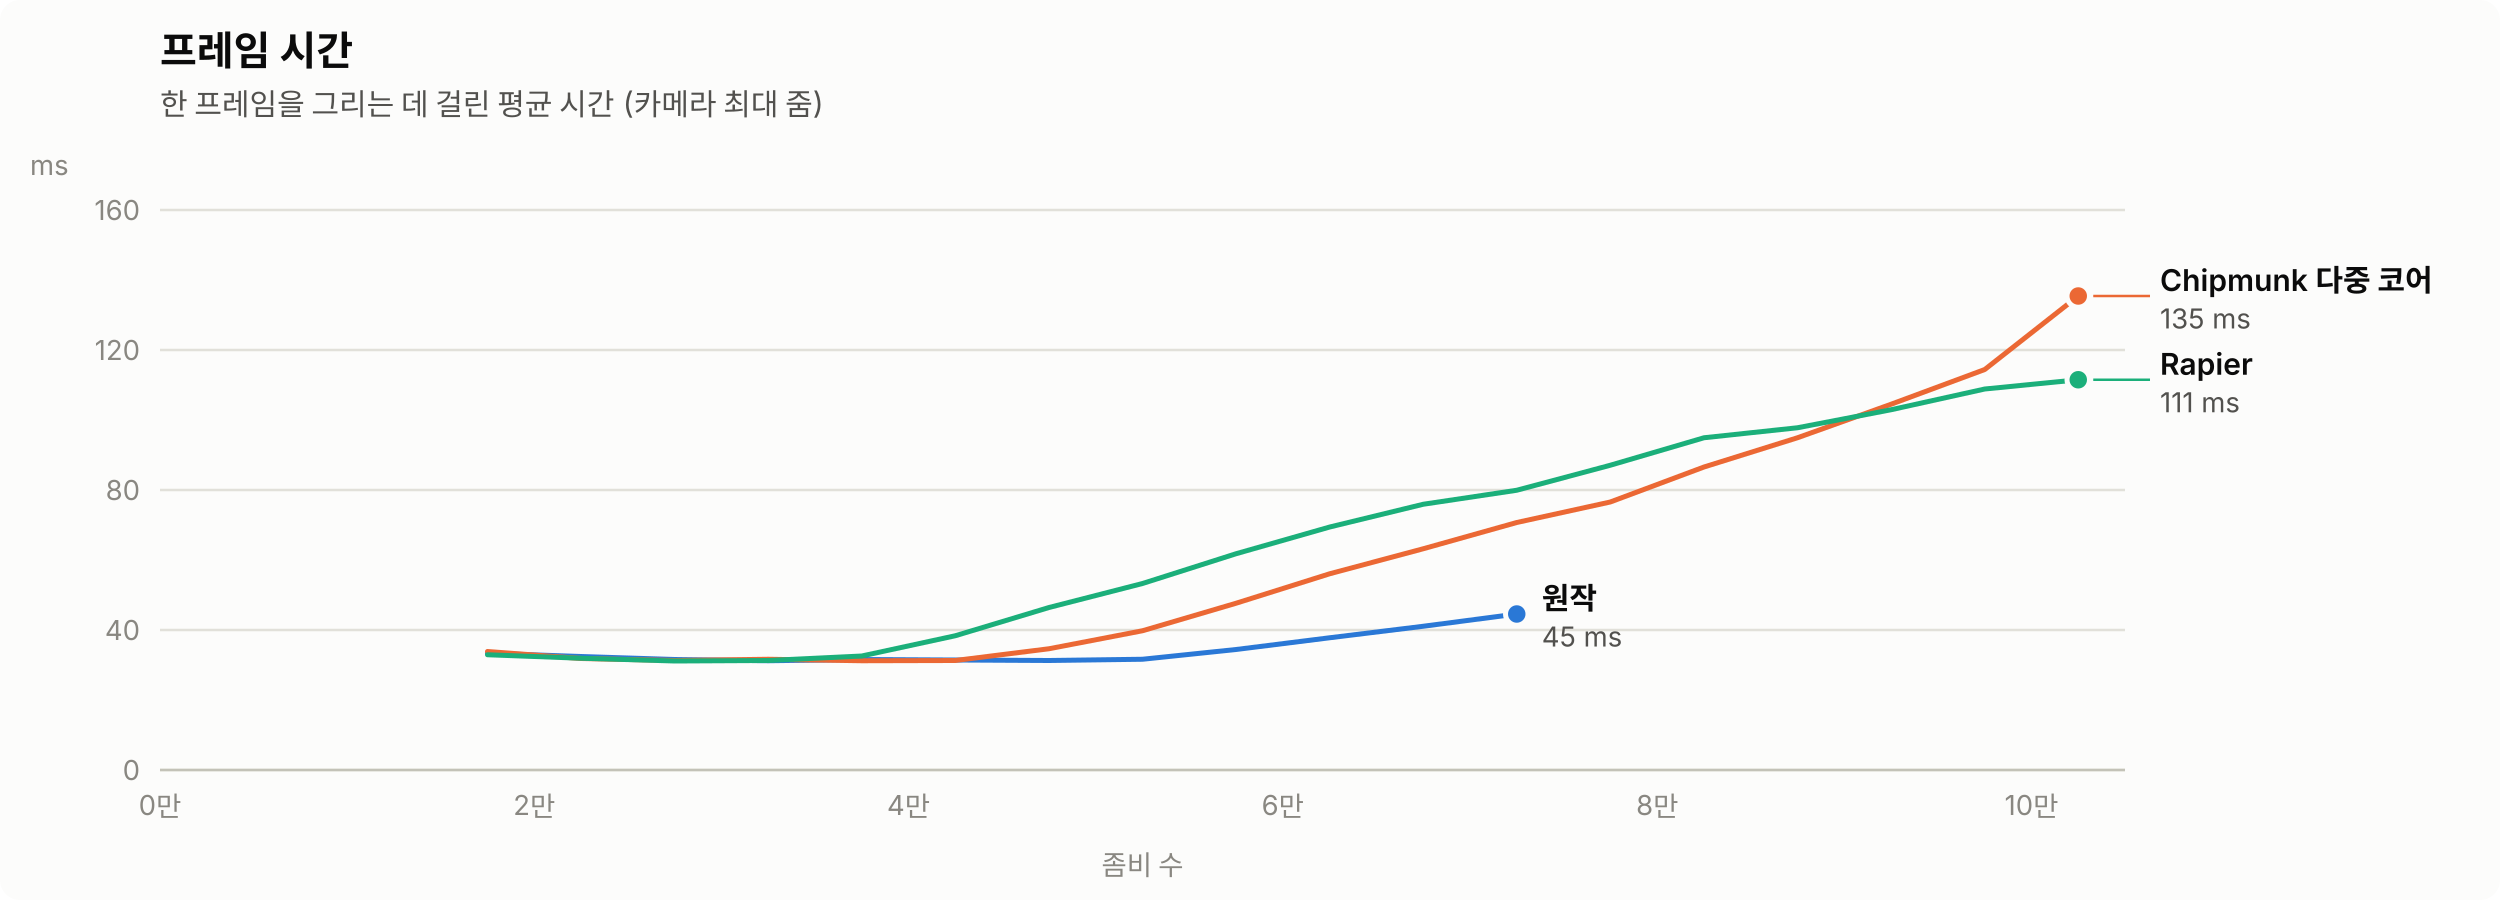
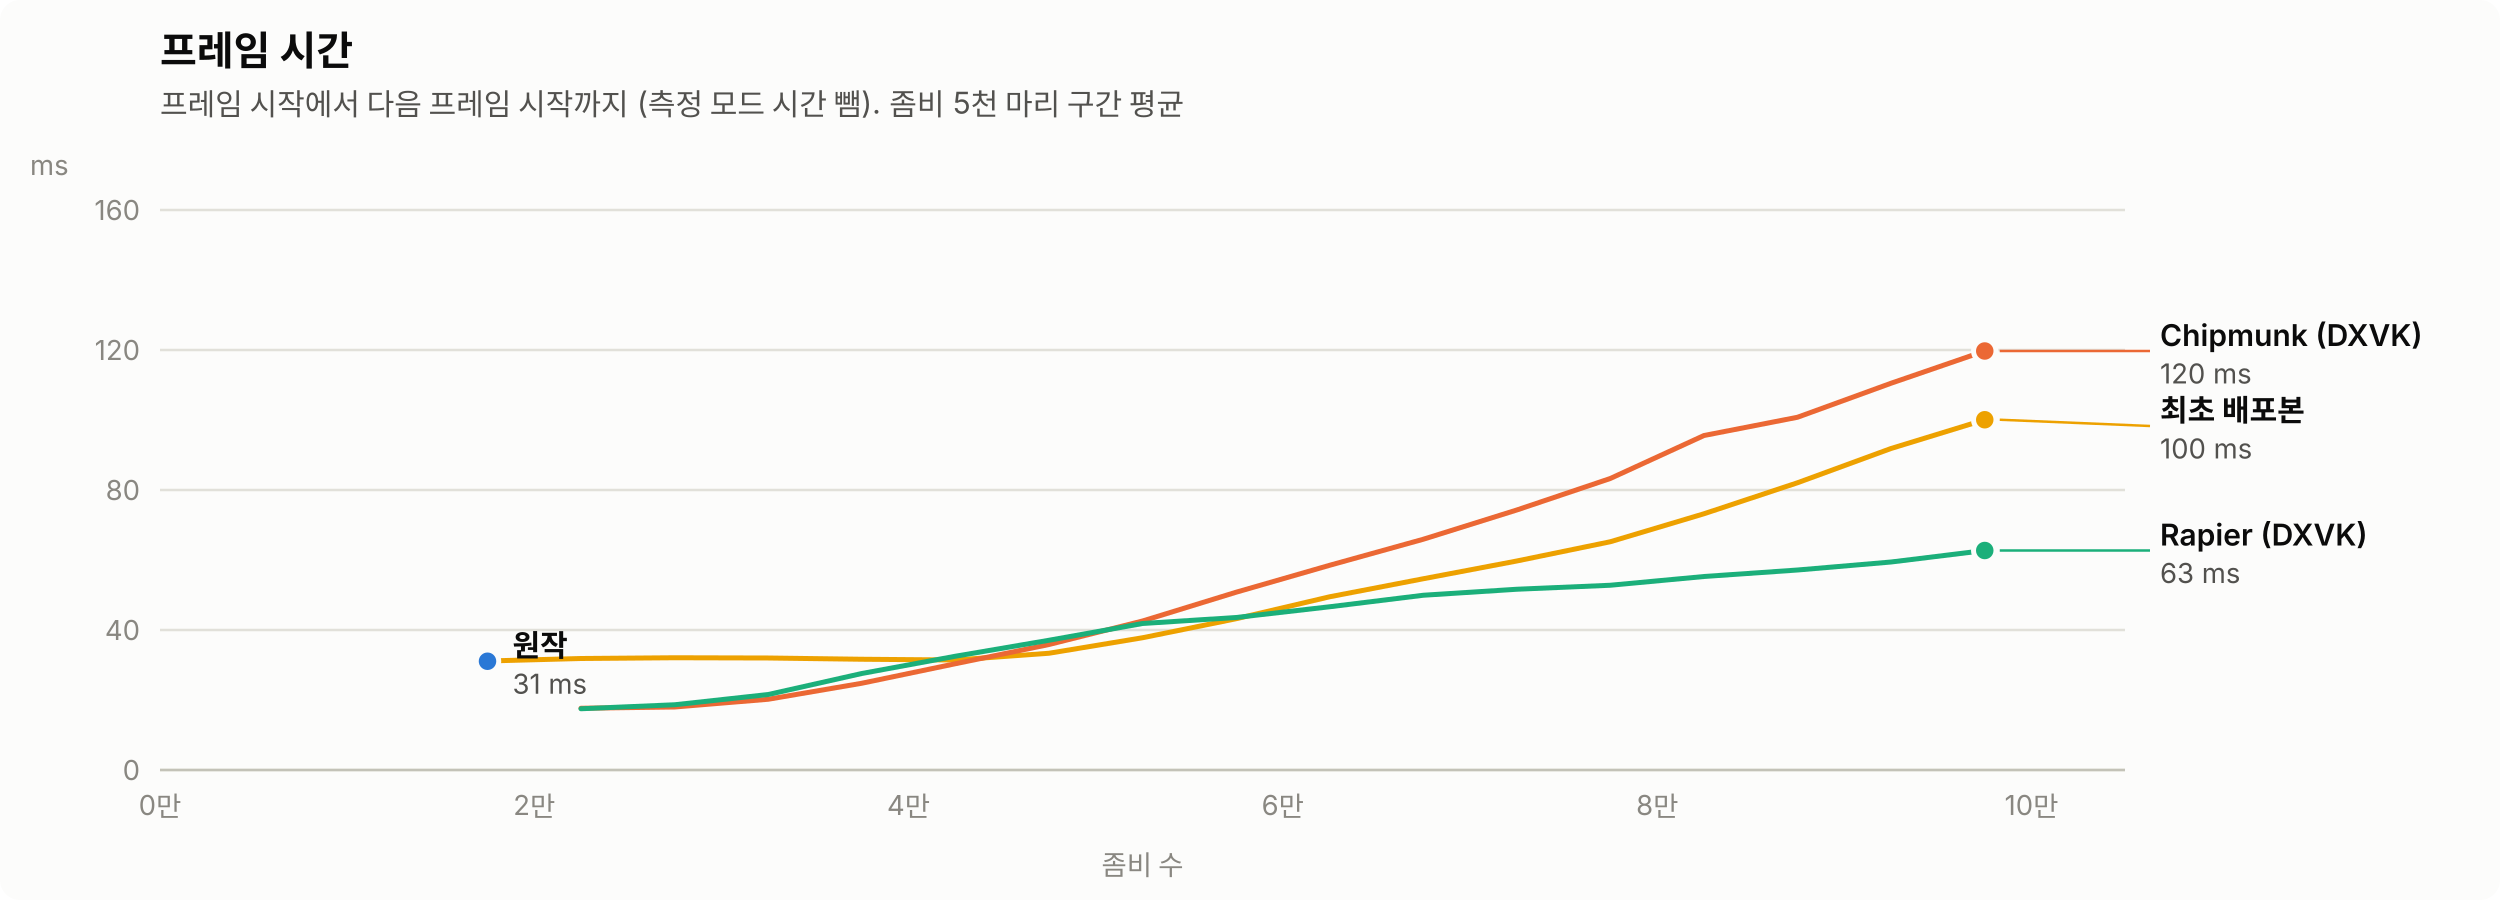
<svg xmlns="http://www.w3.org/2000/svg" viewBox="0 0 1000 360" width="1000" height="360" role="img" aria-label="프레임 시간">
-   <style>svg{font-family:system-ui, -apple-system, "Segoe UI", "Malgun Gothic", sans-serif}.bg{fill:#fcfcfb}.t1{fill:#0b0b0b}.t2{fill:#52514e}.tm{fill:#898781}.grid{stroke:#e1e0d9}.axis{stroke:#c3c2b7}.ring{stroke:#fcfcfb}.ref{stroke:#898781}.s-original{stroke:#2a78d6}.f-original{fill:#2a78d6}.s-chipmunk{stroke:#eb6834}.f-chipmunk{fill:#eb6834}.s-rapier{stroke:#1baf7a}.f-rapier{fill:#1baf7a}@media (prefers-color-scheme: dark){.bg{fill:#1a1a19}.t1{fill:#f0efec}.t2{fill:#c3c2b7}.grid{stroke:#2c2c2a}.axis{stroke:#383835}.ring{stroke:#1a1a19}.s-original{stroke:#3987e5}.f-original{fill:#3987e5}.s-chipmunk{stroke:#d95926}.f-chipmunk{fill:#d95926}.s-rapier{stroke:#199e70}.f-rapier{fill:#199e70}}</style>
+   <style>svg{font-family:system-ui, -apple-system, "Segoe UI", "Malgun Gothic", sans-serif}.bg{fill:#fcfcfb}.t1{fill:#0b0b0b}.t2{fill:#52514e}.tm{fill:#898781}.grid{stroke:#e1e0d9}.axis{stroke:#c3c2b7}.ring{stroke:#fcfcfb}.ref{stroke:#898781}.s-original{stroke:#2a78d6}.f-original{fill:#2a78d6}.s-first{stroke:#eda100}.f-first{fill:#eda100}.s-chipmunk{stroke:#eb6834}.f-chipmunk{fill:#eb6834}.s-rapier{stroke:#1baf7a}.f-rapier{fill:#1baf7a}@media (prefers-color-scheme: dark){.bg{fill:#1a1a19}.t1{fill:#f0efec}.t2{fill:#c3c2b7}.grid{stroke:#2c2c2a}.axis{stroke:#383835}.ring{stroke:#1a1a19}.s-original{stroke:#3987e5}.f-original{fill:#3987e5}.s-first{stroke:#c98500}.f-first{fill:#c98500}.s-chipmunk{stroke:#d95926}.f-chipmunk{fill:#d95926}.s-rapier{stroke:#199e70}.f-rapier{fill:#199e70}}</style>
  <rect class="bg" width="1000" height="360" rx="8" />
  <text class="t1" x="64" y="26" font-size="16" font-weight="600">프레임 시간</text>
-   <text class="t2" x="64" y="46" font-size="12">한 프레임을 그리는 데 걸린 평균 시간 (카메라 최대 줌)</text>
+   <text class="t2" x="64" y="46" font-size="12">프레임 시작에서 다음 프레임 시작까지 (측정 모드 시간 뺌). 좀비 5천 마리 구간 평균</text>
  <line class="grid" x1="64" x2="850" y1="308.0" y2="308.0" stroke-width="1" />
  <text class="tm" x="56" y="312.0" font-size="11" text-anchor="end">0</text>
  <line class="grid" x1="64" x2="850" y1="252.0" y2="252.0" stroke-width="1" />
  <text class="tm" x="56" y="256.0" font-size="11" text-anchor="end">40</text>
  <line class="grid" x1="64" x2="850" y1="196.0" y2="196.0" stroke-width="1" />
  <text class="tm" x="56" y="200.0" font-size="11" text-anchor="end">80</text>
  <line class="grid" x1="64" x2="850" y1="140.0" y2="140.0" stroke-width="1" />
  <text class="tm" x="56" y="144.0" font-size="11" text-anchor="end">120</text>
  <line class="grid" x1="64" x2="850" y1="84.0" y2="84.0" stroke-width="1" />
  <text class="tm" x="56" y="88.0" font-size="11" text-anchor="end">160</text>
  <line class="axis" x1="64" x2="850" y1="308" y2="308" stroke-width="1" />
  <text class="tm" x="64.0" y="326" font-size="11" text-anchor="middle">0만</text>
  <text class="tm" x="213.7" y="326" font-size="11" text-anchor="middle">2만</text>
  <text class="tm" x="363.4" y="326" font-size="11" text-anchor="middle">4만</text>
  <text class="tm" x="513.1" y="326" font-size="11" text-anchor="middle">6만</text>
  <text class="tm" x="662.9" y="326" font-size="11" text-anchor="middle">8만</text>
  <text class="tm" x="812.6" y="326" font-size="11" text-anchor="middle">10만</text>
  <text class="tm" x="457.0" y="350" font-size="11" text-anchor="middle">좀비 수</text>
  <text class="tm" x="12" y="70" font-size="11" text-anchor="start">ms</text>
-   <path class="s-original" d="M195.0,261.3 L232.4,262.6 L269.9,263.8 L307.3,264.3 L344.7,263.8 L382.1,264.0 L419.6,264.2 L457.0,263.7 L494.4,259.8 L531.9,255.1 L569.3,250.5 L606.7,245.6" fill="none" stroke-width="2" stroke-linejoin="round" stroke-linecap="round" />
-   <circle cx="195.0" cy="261.3" r="10" fill="transparent" />
-   <circle cx="232.4" cy="262.6" r="10" fill="transparent" />
-   <circle cx="269.9" cy="263.8" r="10" fill="transparent" />
-   <circle cx="307.3" cy="264.3" r="10" fill="transparent" />
-   <circle cx="344.7" cy="263.8" r="10" fill="transparent" />
+   <path class="s-original" d="M195.0,264.5" fill="none" stroke-width="2" stroke-linejoin="round" stroke-linecap="round" />
+   <circle cx="195.0" cy="264.5" r="10" fill="transparent" />
+   <path class="s-first" d="M195.0,264.4 L232.4,263.4 L269.9,263.1 L307.3,263.2 L344.7,263.7 L382.1,264.0 L419.6,261.3 L457.0,255.1 L494.4,247.5 L531.9,238.7 L569.3,231.5 L606.7,224.4 L644.1,216.7 L681.6,205.5 L719.0,193.1 L756.4,179.4 L793.9,167.9" fill="none" stroke-width="2" stroke-linejoin="round" stroke-linecap="round" />
+   <circle cx="195.0" cy="264.4" r="10" fill="transparent" />
+   <circle cx="232.4" cy="263.4" r="10" fill="transparent" />
+   <circle cx="269.9" cy="263.1" r="10" fill="transparent" />
+   <circle cx="307.3" cy="263.2" r="10" fill="transparent" />
+   <circle cx="344.7" cy="263.7" r="10" fill="transparent" />
  <circle cx="382.1" cy="264.0" r="10" fill="transparent" />
-   <circle cx="419.6" cy="264.2" r="10" fill="transparent" />
-   <circle cx="457.0" cy="263.7" r="10" fill="transparent" />
-   <circle cx="494.4" cy="259.8" r="10" fill="transparent" />
-   <circle cx="531.9" cy="255.1" r="10" fill="transparent" />
-   <circle cx="569.3" cy="250.5" r="10" fill="transparent" />
-   <circle cx="606.7" cy="245.6" r="10" fill="transparent" />
-   <path class="s-chipmunk" d="M195.0,260.6 L232.4,263.4 L269.9,264.2 L307.3,263.7 L344.7,264.3 L382.1,264.2 L419.6,259.5 L457.0,252.3 L494.4,241.3 L531.9,229.5 L569.3,219.5 L606.7,209.0 L644.1,200.8 L681.6,186.8 L719.0,175.1 L756.4,161.7 L793.9,147.8 L831.3,118.4" fill="none" stroke-width="2" stroke-linejoin="round" stroke-linecap="round" />
-   <circle cx="195.0" cy="260.6" r="10" fill="transparent" />
-   <circle cx="232.4" cy="263.4" r="10" fill="transparent" />
-   <circle cx="269.9" cy="264.2" r="10" fill="transparent" />
-   <circle cx="307.3" cy="263.7" r="10" fill="transparent" />
-   <circle cx="344.7" cy="264.3" r="10" fill="transparent" />
-   <circle cx="382.1" cy="264.2" r="10" fill="transparent" />
-   <circle cx="419.6" cy="259.5" r="10" fill="transparent" />
-   <circle cx="457.0" cy="252.3" r="10" fill="transparent" />
-   <circle cx="494.4" cy="241.3" r="10" fill="transparent" />
-   <circle cx="531.9" cy="229.5" r="10" fill="transparent" />
-   <circle cx="569.3" cy="219.5" r="10" fill="transparent" />
-   <circle cx="606.7" cy="209.0" r="10" fill="transparent" />
-   <circle cx="644.1" cy="200.8" r="10" fill="transparent" />
-   <circle cx="681.6" cy="186.8" r="10" fill="transparent" />
-   <circle cx="719.0" cy="175.1" r="10" fill="transparent" />
-   <circle cx="756.4" cy="161.7" r="10" fill="transparent" />
-   <circle cx="793.9" cy="147.8" r="10" fill="transparent" />
-   <circle cx="831.3" cy="118.4" r="10" fill="transparent" />
-   <path class="s-rapier" d="M195.0,261.9 L232.4,263.3 L269.9,264.4 L307.3,264.2 L344.7,262.4 L382.1,254.3 L419.6,243.0 L457.0,233.4 L494.4,221.5 L531.9,210.8 L569.3,201.7 L606.7,196.1 L644.1,186.1 L681.6,175.1 L719.0,171.1 L756.4,163.9 L793.9,155.6 L831.3,151.9" fill="none" stroke-width="2" stroke-linejoin="round" stroke-linecap="round" />
-   <circle cx="195.0" cy="261.9" r="10" fill="transparent" />
-   <circle cx="232.4" cy="263.3" r="10" fill="transparent" />
-   <circle cx="269.9" cy="264.4" r="10" fill="transparent" />
-   <circle cx="307.3" cy="264.2" r="10" fill="transparent" />
-   <circle cx="344.7" cy="262.4" r="10" fill="transparent" />
-   <circle cx="382.1" cy="254.3" r="10" fill="transparent" />
-   <circle cx="419.6" cy="243.0" r="10" fill="transparent" />
-   <circle cx="457.0" cy="233.4" r="10" fill="transparent" />
-   <circle cx="494.4" cy="221.5" r="10" fill="transparent" />
-   <circle cx="531.9" cy="210.8" r="10" fill="transparent" />
-   <circle cx="569.3" cy="201.7" r="10" fill="transparent" />
-   <circle cx="606.7" cy="196.1" r="10" fill="transparent" />
-   <circle cx="644.1" cy="186.1" r="10" fill="transparent" />
-   <circle cx="681.6" cy="175.1" r="10" fill="transparent" />
-   <circle cx="719.0" cy="171.1" r="10" fill="transparent" />
-   <circle cx="756.4" cy="163.9" r="10" fill="transparent" />
-   <circle cx="793.9" cy="155.6" r="10" fill="transparent" />
-   <circle cx="831.3" cy="151.9" r="10" fill="transparent" />
-   <circle class="f-chipmunk ring" cx="831.3" cy="118.4" r="4.5" stroke-width="2" />
-   <line class="s-chipmunk" x1="837.3" y1="118.4" x2="860" y2="118.4" stroke-width="1" />
-   <text class="t1" x="864" y="116.4" font-size="12" font-weight="600">Chipmunk 다중 코어</text>
-   <text class="t2" x="864" y="131.4" font-size="11">135 ms</text>
-   <circle class="f-rapier ring" cx="831.3" cy="151.9" r="4.5" stroke-width="2" />
-   <line class="s-rapier" x1="837.3" y1="151.9" x2="860" y2="151.9" stroke-width="1" />
-   <text class="t1" x="864" y="149.9" font-size="12" font-weight="600">Rapier</text>
-   <text class="t2" x="864" y="164.9" font-size="11">111 ms</text>
-   <circle class="f-original ring" cx="606.7" cy="245.6" r="4.5" stroke-width="2" />
-   <text class="t1" x="616.714" y="243.6" font-size="12" font-weight="600">원작</text>
-   <text class="t2" x="616.714" y="258.6" font-size="11">45 ms</text>
+   <circle cx="419.6" cy="261.3" r="10" fill="transparent" />
+   <circle cx="457.0" cy="255.1" r="10" fill="transparent" />
+   <circle cx="494.4" cy="247.5" r="10" fill="transparent" />
+   <circle cx="531.9" cy="238.7" r="10" fill="transparent" />
+   <circle cx="569.3" cy="231.5" r="10" fill="transparent" />
+   <circle cx="606.7" cy="224.4" r="10" fill="transparent" />
+   <circle cx="644.1" cy="216.7" r="10" fill="transparent" />
+   <circle cx="681.6" cy="205.5" r="10" fill="transparent" />
+   <circle cx="719.0" cy="193.1" r="10" fill="transparent" />
+   <circle cx="756.4" cy="179.4" r="10" fill="transparent" />
+   <circle cx="793.9" cy="167.9" r="10" fill="transparent" />
+   <path class="s-chipmunk" d="M232.4,283.3 L269.9,282.8 L307.3,279.7 L344.7,273.3 L382.1,265.5 L419.6,257.8 L457.0,248.4 L494.4,236.9 L531.9,226.1 L569.3,215.7 L606.7,204.0 L644.1,191.4 L681.6,174.2 L719.0,166.9 L756.4,153.3 L793.9,140.4" fill="none" stroke-width="2" stroke-linejoin="round" stroke-linecap="round" />
+   <circle cx="232.4" cy="283.3" r="10" fill="transparent" />
+   <circle cx="269.9" cy="282.8" r="10" fill="transparent" />
+   <circle cx="307.3" cy="279.7" r="10" fill="transparent" />
+   <circle cx="344.7" cy="273.3" r="10" fill="transparent" />
+   <circle cx="382.1" cy="265.5" r="10" fill="transparent" />
+   <circle cx="419.6" cy="257.8" r="10" fill="transparent" />
+   <circle cx="457.0" cy="248.4" r="10" fill="transparent" />
+   <circle cx="494.4" cy="236.9" r="10" fill="transparent" />
+   <circle cx="531.9" cy="226.1" r="10" fill="transparent" />
+   <circle cx="569.3" cy="215.7" r="10" fill="transparent" />
+   <circle cx="606.7" cy="204.0" r="10" fill="transparent" />
+   <circle cx="644.1" cy="191.4" r="10" fill="transparent" />
+   <circle cx="681.6" cy="174.2" r="10" fill="transparent" />
+   <circle cx="719.0" cy="166.9" r="10" fill="transparent" />
+   <circle cx="756.4" cy="153.3" r="10" fill="transparent" />
+   <circle cx="793.9" cy="140.4" r="10" fill="transparent" />
+   <path class="s-rapier" d="M232.4,283.5 L269.9,281.9 L307.3,277.8 L344.7,269.4 L382.1,262.5 L419.6,256.1 L457.0,249.4 L494.4,247.0 L531.9,242.7 L569.3,238.1 L606.7,235.7 L644.1,234.1 L681.6,230.6 L719.0,228.0 L756.4,224.8 L793.9,220.2" fill="none" stroke-width="2" stroke-linejoin="round" stroke-linecap="round" />
+   <circle cx="232.4" cy="283.5" r="10" fill="transparent" />
+   <circle cx="269.9" cy="281.9" r="10" fill="transparent" />
+   <circle cx="307.3" cy="277.8" r="10" fill="transparent" />
+   <circle cx="344.7" cy="269.4" r="10" fill="transparent" />
+   <circle cx="382.1" cy="262.5" r="10" fill="transparent" />
+   <circle cx="419.6" cy="256.1" r="10" fill="transparent" />
+   <circle cx="457.0" cy="249.4" r="10" fill="transparent" />
+   <circle cx="494.4" cy="247.0" r="10" fill="transparent" />
+   <circle cx="531.9" cy="242.7" r="10" fill="transparent" />
+   <circle cx="569.3" cy="238.1" r="10" fill="transparent" />
+   <circle cx="606.7" cy="235.7" r="10" fill="transparent" />
+   <circle cx="644.1" cy="234.1" r="10" fill="transparent" />
+   <circle cx="681.6" cy="230.6" r="10" fill="transparent" />
+   <circle cx="719.0" cy="228.0" r="10" fill="transparent" />
+   <circle cx="756.4" cy="224.8" r="10" fill="transparent" />
+   <circle cx="793.9" cy="220.2" r="10" fill="transparent" />
+   <circle class="f-chipmunk ring" cx="793.9" cy="140.4" r="4.5" stroke-width="2" />
+   <line class="s-chipmunk" x1="799.9" y1="140.4" x2="860" y2="140.4" stroke-width="1" />
+   <text class="t1" x="864" y="138.4" font-size="12" font-weight="600">Chipmunk (DXVK)</text>
+   <text class="t2" x="864" y="153.4" font-size="11">120 ms</text>
+   <circle class="f-first ring" cx="793.9" cy="167.9" r="4.5" stroke-width="2" />
+   <line class="s-first" x1="799.9" y1="167.9" x2="860" y2="170.4" stroke-width="1" />
+   <text class="t1" x="864" y="168.4" font-size="12" font-weight="600">최초 배포본</text>
+   <text class="t2" x="864" y="183.4" font-size="11">100 ms</text>
+   <circle class="f-rapier ring" cx="793.9" cy="220.2" r="4.5" stroke-width="2" />
+   <line class="s-rapier" x1="799.9" y1="220.2" x2="860" y2="220.2" stroke-width="1" />
+   <text class="t1" x="864" y="218.2" font-size="12" font-weight="600">Rapier (DXVK)</text>
+   <text class="t2" x="864" y="233.2" font-size="11">63 ms</text>
+   <circle class="f-original ring" cx="195.0" cy="264.5" r="4.5" stroke-width="2" />
+   <text class="t1" x="205.0" y="262.5" font-size="12" font-weight="600">원작</text>
+   <text class="t2" x="205.0" y="277.5" font-size="11">31 ms</text>
</svg>
